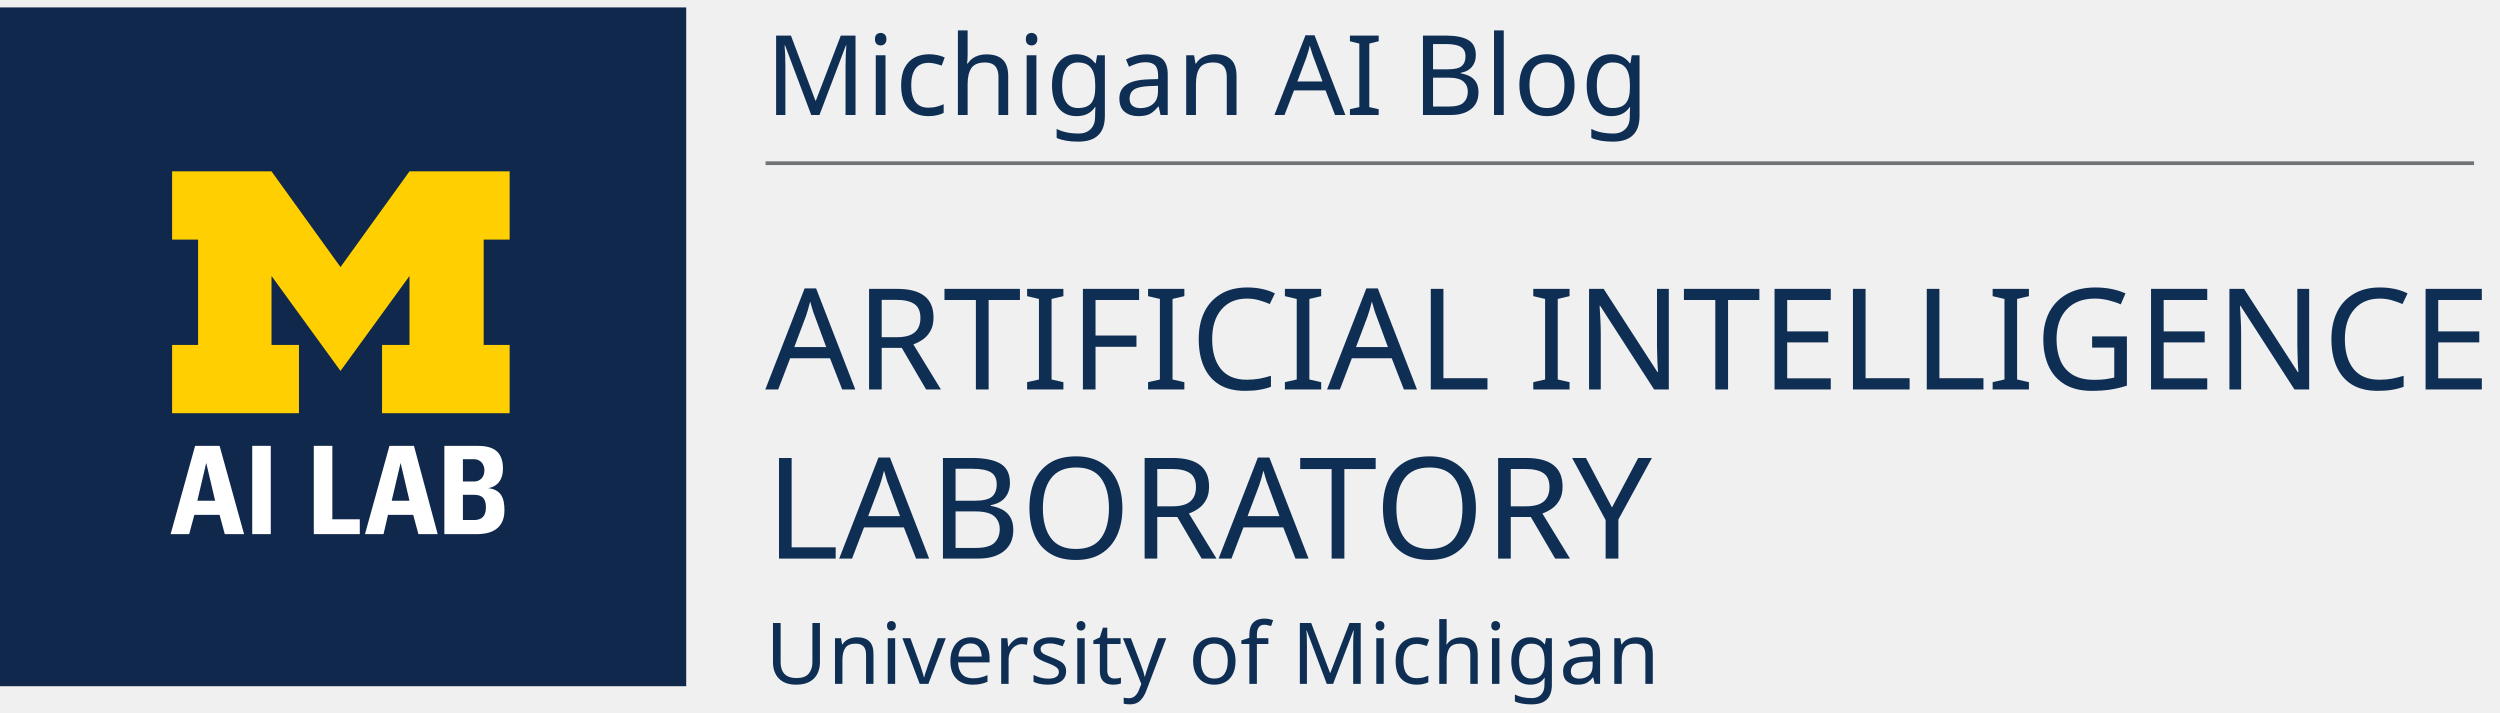
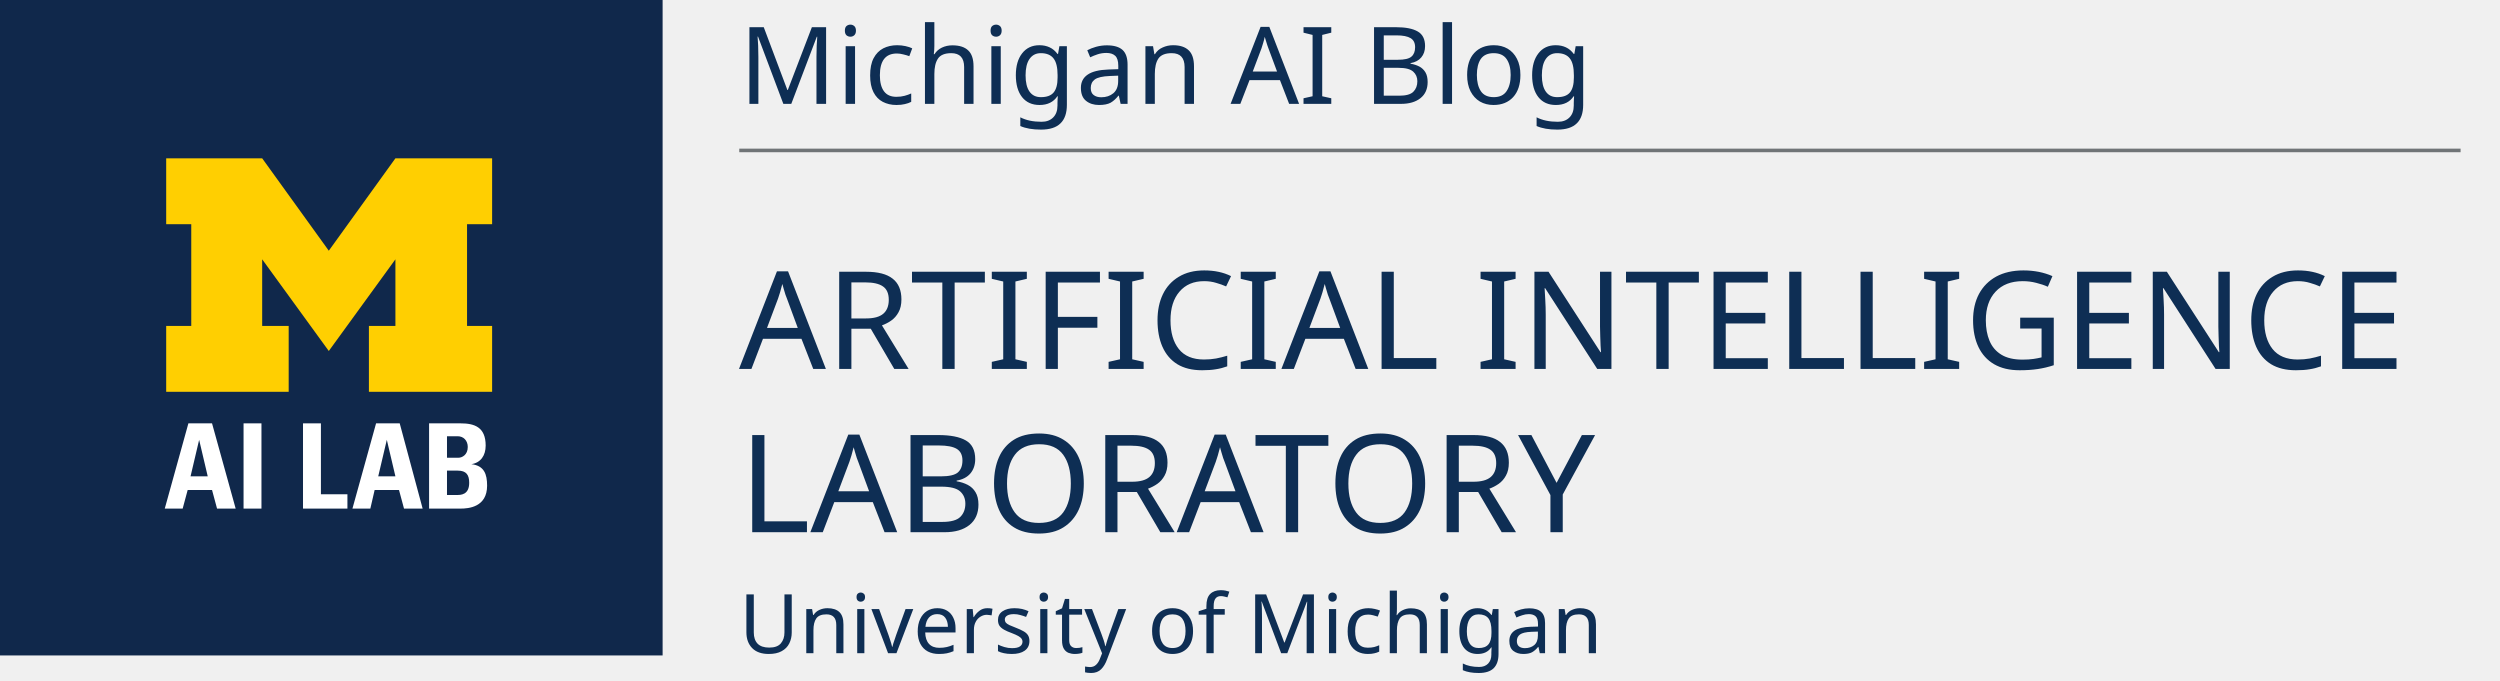
- <svg xmlns="http://www.w3.org/2000/svg" version="1.1" id="Layer_1" x="0px" y="0px" viewBox="0 0 337 96" style="enable-background:new 0 0 337 96;" xml:space="preserve">
+ <svg xmlns="http://www.w3.org/2000/svg" version="1.1" id="Layer_1" x="0px" y="0px" viewBox="0 0 349 95" style="enable-background:new 0 0 349 95;" xml:space="preserve">
  <style type="text/css">
	.st0{fill:#10284B;}
	.st1{fill:#FFCF01;}
	.st2{fill:#002E5E;}
	.st3{fill:#FFFFFF;}
	.st4{fill:#0E2E54;}
	.st5{font-family:'UniversLTStd-Bold';}
	.st6{font-size:11.5px;}
	.st7{font-family:'Univers-Light-Normal';}
	.st8{font-size:19px;}
	.st9{font-size:18px;}
	.st10{fill:#707477;stroke:#707477;stroke-width:0.5;stroke-miterlimit:10;}
	.st11{font-size:15px;}
</style>
  <g>
-     <polygon class="st0" points="92.5,92.5 0,92.5 0,1 92.5,1 92.5,92.5  " />
-     <polygon class="st1" points="45.9,50 36.6,37.2 36.6,46.5 40.3,46.5 40.3,55.7 23.2,55.7 23.2,46.5 26.7,46.5 26.7,32.3 23.2,32.3    23.2,23.1 36.6,23.1 45.9,36 55.2,23.1 68.7,23.1 68.7,32.3 65.2,32.3 65.2,46.5 68.7,46.5 68.7,55.7 51.5,55.7 51.5,46.5    55.2,46.5 55.2,37.2 45.9,50 45.9,50  " />
-     <path class="st2" d="M20.2,66.8" />
-     <path class="st3" d="M27.8,62.4L27.8,62.4l-1.2,5.1h2.4L27.8,62.4L27.8,62.4z M23,72l3.3-11.9h3.3L32.9,72h-2.6l-0.7-2.6h-3.4   L25.5,72H23L23,72z" />
-     <polygon class="st3" points="34,72 34,60.1 36.5,60.1 36.5,72 34,72  " />
-     <polygon class="st3" points="42.3,72 42.3,60.1 44.8,60.1 44.8,70 48.5,70 48.5,72 42.3,72  " />
-     <path class="st3" d="M54,62.4L54,62.4l-1.2,5.1h2.4L54,62.4L54,62.4z M49.2,72l3.3-11.9h3.3L59,72h-2.6l-0.7-2.6h-3.4L51.7,72H49.2   L49.2,72z" />
-     <path class="st3" d="M62.4,70.1h1.4c0.5,0,1.7,0,1.7-1.7c0-1.1-0.4-1.7-1.6-1.7h-1.5V70.1L62.4,70.1z M62.4,64.9H64   c0.5,0,1.3-0.4,1.3-1.5c0-0.9-0.6-1.5-1.4-1.5h-1.5V64.9L62.4,64.9z M59.9,72V60.1h4.4c1.9,0,3.5,0.5,3.5,3.1c0,1.4-0.7,2.4-2,2.6   v0c1.8,0.2,2.2,1.4,2.2,3c0,3-2.6,3.2-3.7,3.2H59.9L59.9,72z" />
+     <polygon class="st0" points="92.5,91.5 0,91.5 0,0 92.5,0 92.5,91.5  " />
+     <polygon class="st1" points="45.9,49 36.6,36.2 36.6,45.5 40.3,45.5 40.3,54.7 23.2,54.7 23.2,45.5 26.7,45.5 26.7,31.3 23.2,31.3    23.2,22.1 36.6,22.1 45.9,35 55.2,22.1 68.7,22.1 68.7,31.3 65.2,31.3 65.2,45.5 68.7,45.5 68.7,54.7 51.5,54.7 51.5,45.5    55.2,45.5 55.2,36.2 45.9,49 45.9,49  " />
+     <path class="st2" d="M20.2,65.8" />
+     <path class="st3" d="M27.8,61.4L27.8,61.4l-1.2,5.1h2.4L27.8,61.4L27.8,61.4z M23,71l3.3-11.9h3.3L32.9,71h-2.6l-0.7-2.6h-3.4   L25.5,71H23L23,71z" />
+     <polygon class="st3" points="34,71 34,59.1 36.5,59.1 36.5,71 34,71  " />
+     <polygon class="st3" points="42.3,71 42.3,59.1 44.8,59.1 44.8,69 48.5,69 48.5,71 42.3,71  " />
+     <path class="st3" d="M54,61.4L54,61.4l-1.2,5.1h2.4L54,61.4L54,61.4z M49.2,71l3.3-11.9h3.3L59,71h-2.6l-0.7-2.6h-3.4L51.7,71H49.2   L49.2,71z" />
+     <path class="st3" d="M62.4,69.1h1.4c0.5,0,1.7,0,1.7-1.7c0-1.1-0.4-1.7-1.6-1.7h-1.5V69.1L62.4,69.1z M62.4,63.9H64   c0.5,0,1.3-0.4,1.3-1.5c0-0.9-0.6-1.5-1.4-1.5h-1.5V63.9L62.4,63.9z M59.9,71V59.1h4.4c1.9,0,3.5,0.5,3.5,3.1c0,1.4-0.7,2.4-2,2.6   v0c1.8,0.2,2.2,1.4,2.2,3c0,3-2.6,3.2-3.7,3.2H59.9L59.9,71z" />
  </g>
-   <text transform="matrix(1 0 0 1 103.1665 92.1851)" class="st4 st5 st6">University of Michigan </text>
-   <text transform="matrix(1 0 0 1 103.1665 52.5)">
+   <text transform="matrix(1 0 0 1 103.1665 91.1851)" class="st4 st5 st6">University of Michigan </text>
+   <text transform="matrix(1 0 0 1 103.1665 51.5)">
    <tspan x="0" y="0" class="st4 st7 st8">ARTIFICIAL INTELLIGENCE </tspan>
    <tspan x="0" y="22.8" class="st4 st7 st8">LABORATORY</tspan>
  </text>
-   <text transform="matrix(1 0 0 1 105.1665 37.5)" class="st4 st5 st9"> </text>
-   <line class="st10" x1="103.2" y1="22" x2="333.5" y2="22" />
-   <text transform="matrix(1 0 0 1 103.1665 15.5)" class="st4 st5 st11">Michigan AI Blog </text>
+   <text transform="matrix(1 0 0 1 105.1665 36.5)" class="st4 st5 st9"> </text>
+   <line class="st10" x1="103.2" y1="21" x2="343.5" y2="21" />
+   <text transform="matrix(1 0 0 1 103.1665 14.5)" class="st4 st5 st11">Michigan AI Blog </text>
</svg>
